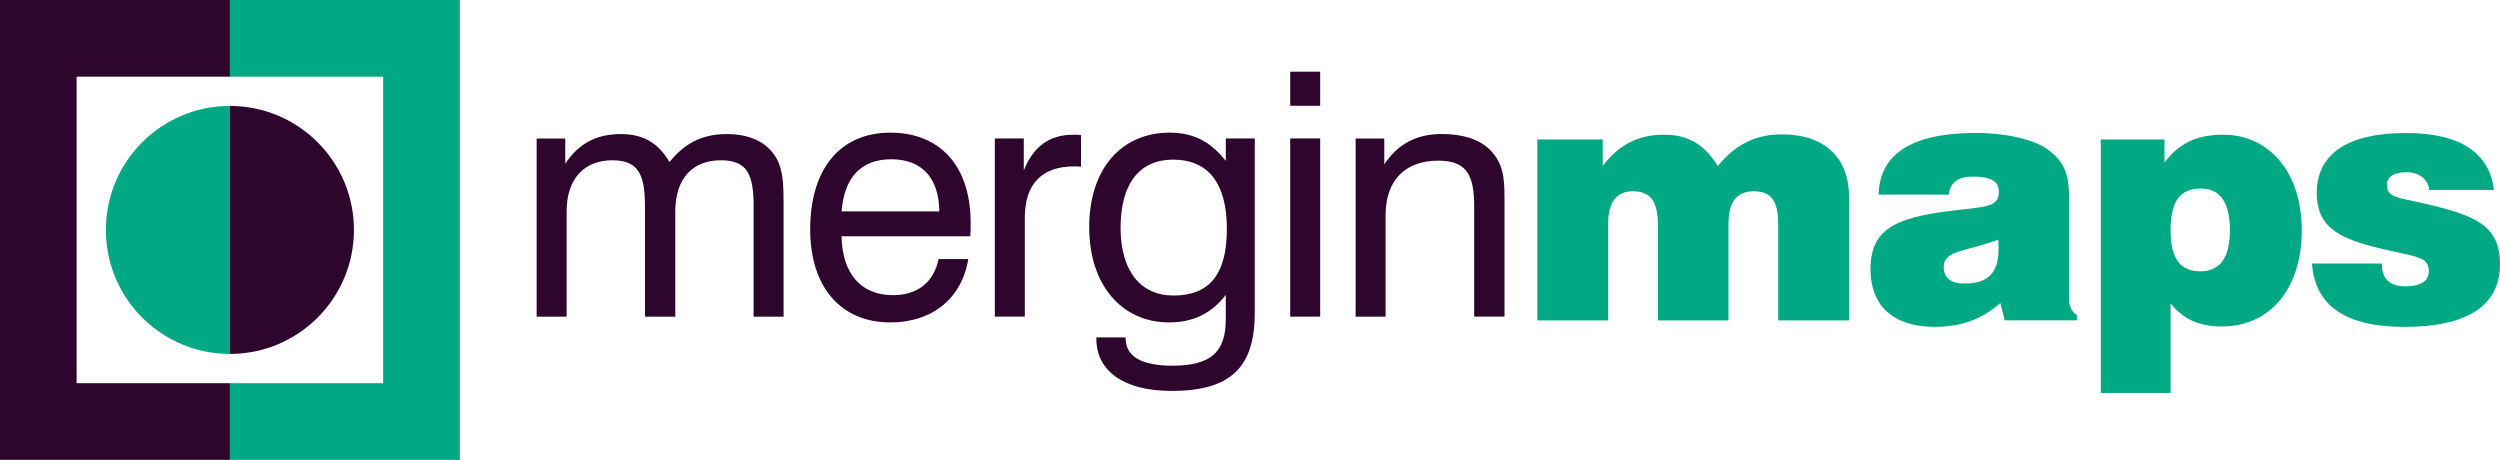
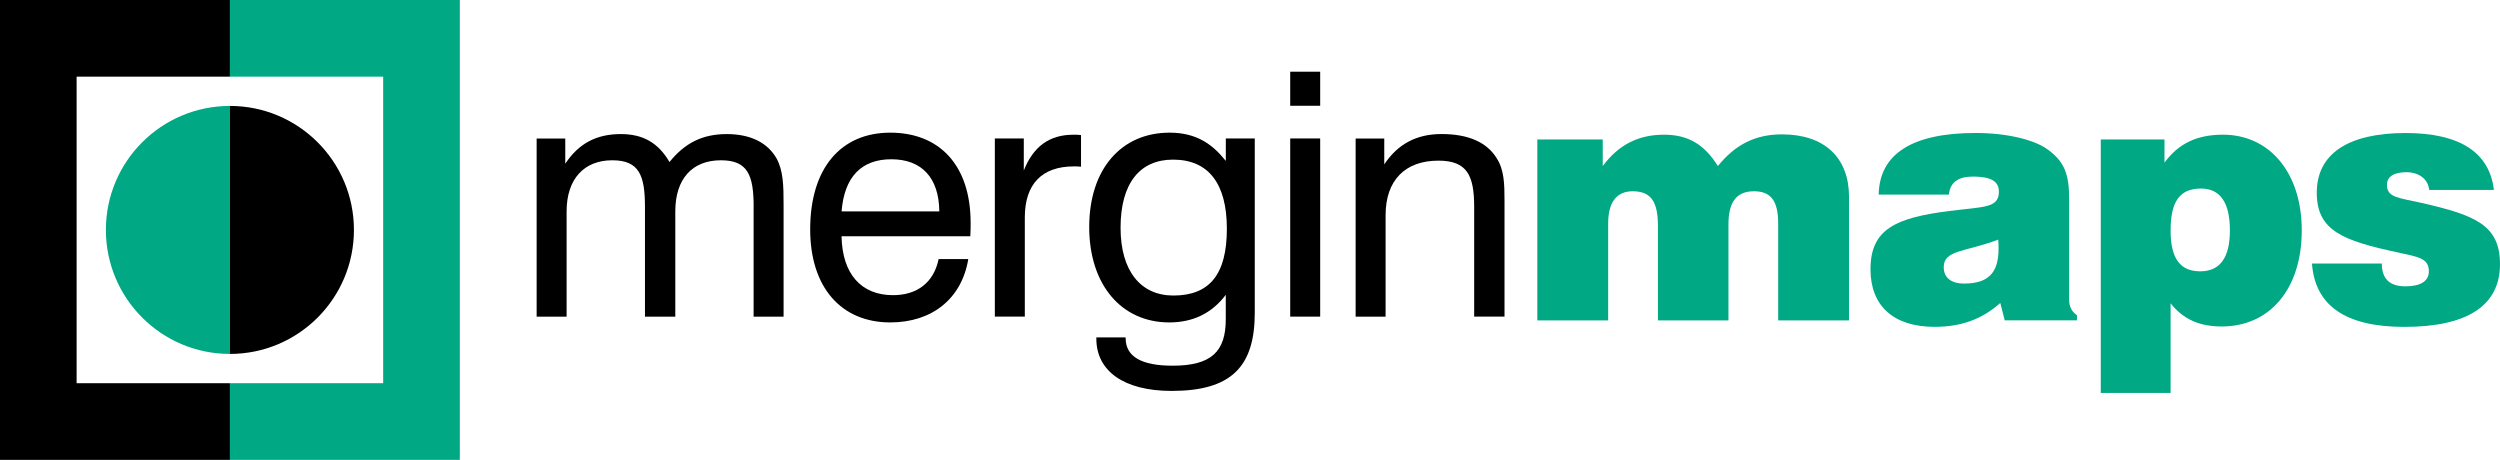
<svg xmlns="http://www.w3.org/2000/svg" viewBox="0 0 616.43 113.39" version="1.1" id="svg98" width="616.43" height="113.39">
  <defs id="defs54">
-     <style id="style52">.e{fill:#2d052d;}.f{fill:#00a884;}</style>
+     <style id="style52">.e{fill:#000000;}.f{fill:#00a884;}</style>
  </defs>
  <g id="a" transform="translate(-40.99,-46.64)" />
  <g id="b" transform="translate(-40.99,-46.64)" />
  <g id="c" transform="translate(-40.99,-46.64)" />
  <g id="d" transform="translate(-40.99,-46.64)">
    <g id="g95">
      <g id="g73">
        <g id="g67">
          <path class="f" d="m 420.05,81.03 h 16.13 v 6.55 c 3.95,-5.29 8.82,-7.73 15.12,-7.73 5.88,0 9.91,2.35 13.27,7.73 4.28,-5.29 9.24,-7.81 15.79,-7.81 10.5,0 16.55,5.71 16.55,15.46 v 30.41 h -17.47 v -23.86 c 0,-5.46 -1.68,-7.98 -5.96,-7.98 -4.28,0 -6.3,2.6 -6.3,8.15 v 23.69 h -17.39 v -23.27 c 0,-5.96 -1.68,-8.57 -6.22,-8.57 -3.95,0 -6.05,2.69 -6.05,7.9 v 23.94 h -17.47 v -44.6 z" id="path59" />
          <path class="f" d="m 534.2,121.35 c -4.54,4.03 -9.66,5.88 -16.21,5.88 -10.16,0 -15.79,-5.21 -15.79,-14.2 0,-9.91 6.22,-12.68 19.4,-14.36 8.57,-1.09 12.26,-0.67 12.26,-4.79 0,-2.6 -2.1,-3.7 -6.38,-3.7 -3.7,0 -5.63,1.43 -5.96,4.45 h -17.3 c 0.17,-10 8.23,-15.2 23.86,-15.2 8.15,0 14.36,1.76 17.39,3.78 4.7,3.19 5.71,6.55 5.71,12.52 v 24.86 c 0,1.6 0.67,2.94 1.93,3.78 v 1.26 H 535.3 l -1.09,-4.28 z m -13.94,-8.82 c 0,2.52 1.76,4.03 5.04,4.03 5.96,0 8.48,-2.69 8.48,-8.57 0,-0.76 0,-1.51 -0.08,-2.27 -8.23,3.11 -13.44,2.52 -13.44,6.8 z" id="path61" />
          <path class="f" d="m 558.98,81.03 h 15.71 v 5.71 c 3.53,-4.79 8.06,-6.89 14.45,-6.89 11.34,0 19.4,9.24 19.4,23.6 0,14.36 -7.81,23.69 -19.74,23.69 -5.46,0 -9.49,-1.76 -12.6,-5.71 v 22.09 h -17.22 v -62.5 z m 24.7,12.1 c -5.29,0 -7.48,3.28 -7.48,10.33 0,7.05 2.44,10.08 7.31,10.08 4.87,0 7.31,-3.36 7.31,-10.08 0,-6.72 -2.27,-10.33 -7.14,-10.33 z" id="path63" />
          <path class="f" d="m 628.28,111.61 c 0,3.78 1.93,5.63 5.8,5.63 3.87,0 5.8,-1.34 5.8,-3.7 0,-3.19 -2.52,-3.53 -7.48,-4.62 -13.78,-2.94 -20.16,-5.38 -20.16,-14.78 0,-9.4 7.48,-14.7 21.92,-14.7 13.36,0 20.66,4.79 21.76,14.03 h -15.96 c -0.25,-2.6 -2.44,-4.37 -5.63,-4.37 -3.19,0 -4.79,1.18 -4.79,3.11 0,3.19 2.94,3.19 8.48,4.45 13.27,3.02 19.4,5.46 19.4,15.12 0,10.16 -7.98,15.46 -23.6,15.46 -14.45,0 -22.01,-5.21 -22.76,-15.62 h 17.22 z" id="path65" />
        </g>
        <polygon class="f" points="135.47,65.54 97.68,65.54 97.68,46.64 154.37,46.64 154.37,160.03 97.68,160.03 97.68,141.13 135.47,141.13 " id="polygon69" />
        <path class="f" d="m 67.1,103.33 c 0,16.89 13.69,30.58 30.58,30.58 V 72.76 c -16.89,0 -30.58,13.69 -30.58,30.57 z" id="path71" />
      </g>
      <g id="g93">
        <g id="g87">
          <path class="e" d="m 226.82,97.67 c 0,-7.81 -1.43,-11.51 -8.06,-11.51 -7.06,0 -11.26,4.54 -11.26,12.6 v 25.96 h -7.48 V 97.67 c 0,-7.81 -1.43,-11.51 -8.06,-11.51 -6.97,0 -11.26,4.62 -11.26,12.6 v 25.96 h -7.39 V 80.79 h 7.06 v 6.22 c 3.28,-4.96 7.64,-7.31 13.69,-7.31 5.54,0 9.24,2.18 12.01,6.89 3.78,-4.7 8.15,-6.89 14.11,-6.89 5.96,0 10.08,2.18 12.26,5.96 1.68,3.02 1.76,6.72 1.76,11.42 v 27.64 h -7.39 V 97.67 Z" id="path75" />
          <path class="e" d="m 279.74,110.52 c -1.6,9.74 -8.9,15.62 -19.24,15.62 -12.1,0 -19.74,-8.65 -19.74,-22.93 0,-15.2 7.64,-23.86 19.74,-23.86 12.1,0 19.82,7.98 19.82,22.26 0,1.09 0,2.18 -0.08,3.28 h -31.75 c 0.17,9.32 4.87,14.53 12.68,14.53 6.05,0 10.08,-3.19 11.26,-8.9 z M 272.6,98.76 c -0.08,-8.32 -4.37,-12.85 -11.84,-12.85 -7.47,0 -11.59,4.45 -12.26,12.85 h 24.11 z" id="path77" />
          <path class="e" d="m 286.29,80.78 h 7.14 v 7.9 c 2.35,-5.96 6.38,-8.82 12.18,-8.82 0.67,0 1.26,0 1.93,0.08 v 7.81 c -0.59,-0.08 -1.18,-0.08 -1.76,-0.08 -7.9,0 -12.1,4.37 -12.1,12.6 v 24.44 h -7.39 z" id="path79" />
          <path class="e" d="m 329.3,126.14 c -11.76,0 -19.74,-9.24 -19.74,-23.52 0,-14.28 7.9,-23.27 19.82,-23.27 6.64,0 10.58,2.86 13.86,6.97 v -5.54 h 7.14 v 43.01 c 0,13.36 -5.88,19.24 -20.5,19.24 -11.84,0 -18.56,-4.96 -18.56,-12.85 v -0.34 h 7.22 v 0.17 c 0,4.54 3.86,6.8 11.59,6.8 9.49,0 13.1,-3.44 13.1,-11.42 v -6.05 c -3.44,4.54 -8.06,6.8 -13.94,6.8 z m -12.01,-23.35 c 0,10.67 4.96,16.72 13.02,16.72 8.99,0 13.19,-5.29 13.19,-16.46 C 343.5,91.88 338.96,86 330.23,86 322,86 317.29,91.88 317.29,102.8 Z" id="path81" />
          <path class="e" d="m 359.12,64.32 h 7.39 v 8.4 h -7.39 z m 0,16.46 h 7.39 v 43.93 h -7.39 z" id="path83" />
          <path class="e" d="m 404.48,97.67 c 0,-7.81 -1.76,-11.42 -8.82,-11.42 -8.15,0 -13.02,4.79 -13.02,13.44 v 25.03 h -7.39 V 80.79 h 7.06 v 6.38 c 3.36,-5.04 7.98,-7.48 14.11,-7.48 6.64,0 11.17,2.02 13.61,5.96 1.85,2.86 1.93,6.3 1.93,10.58 v 28.48 h -7.48 V 97.66 Z" id="path85" />
        </g>
        <polygon class="e" points="59.88,65.54 97.68,65.54 97.68,46.64 40.99,46.64 40.99,160.03 97.68,160.03 97.68,141.13 59.88,141.13 " id="polygon89" />
        <path class="e" d="m 128.26,103.33 c 0,16.89 -13.69,30.58 -30.58,30.58 V 72.76 c 16.89,0 30.58,13.69 30.58,30.57 z" id="path91" />
      </g>
    </g>
  </g>
</svg>
